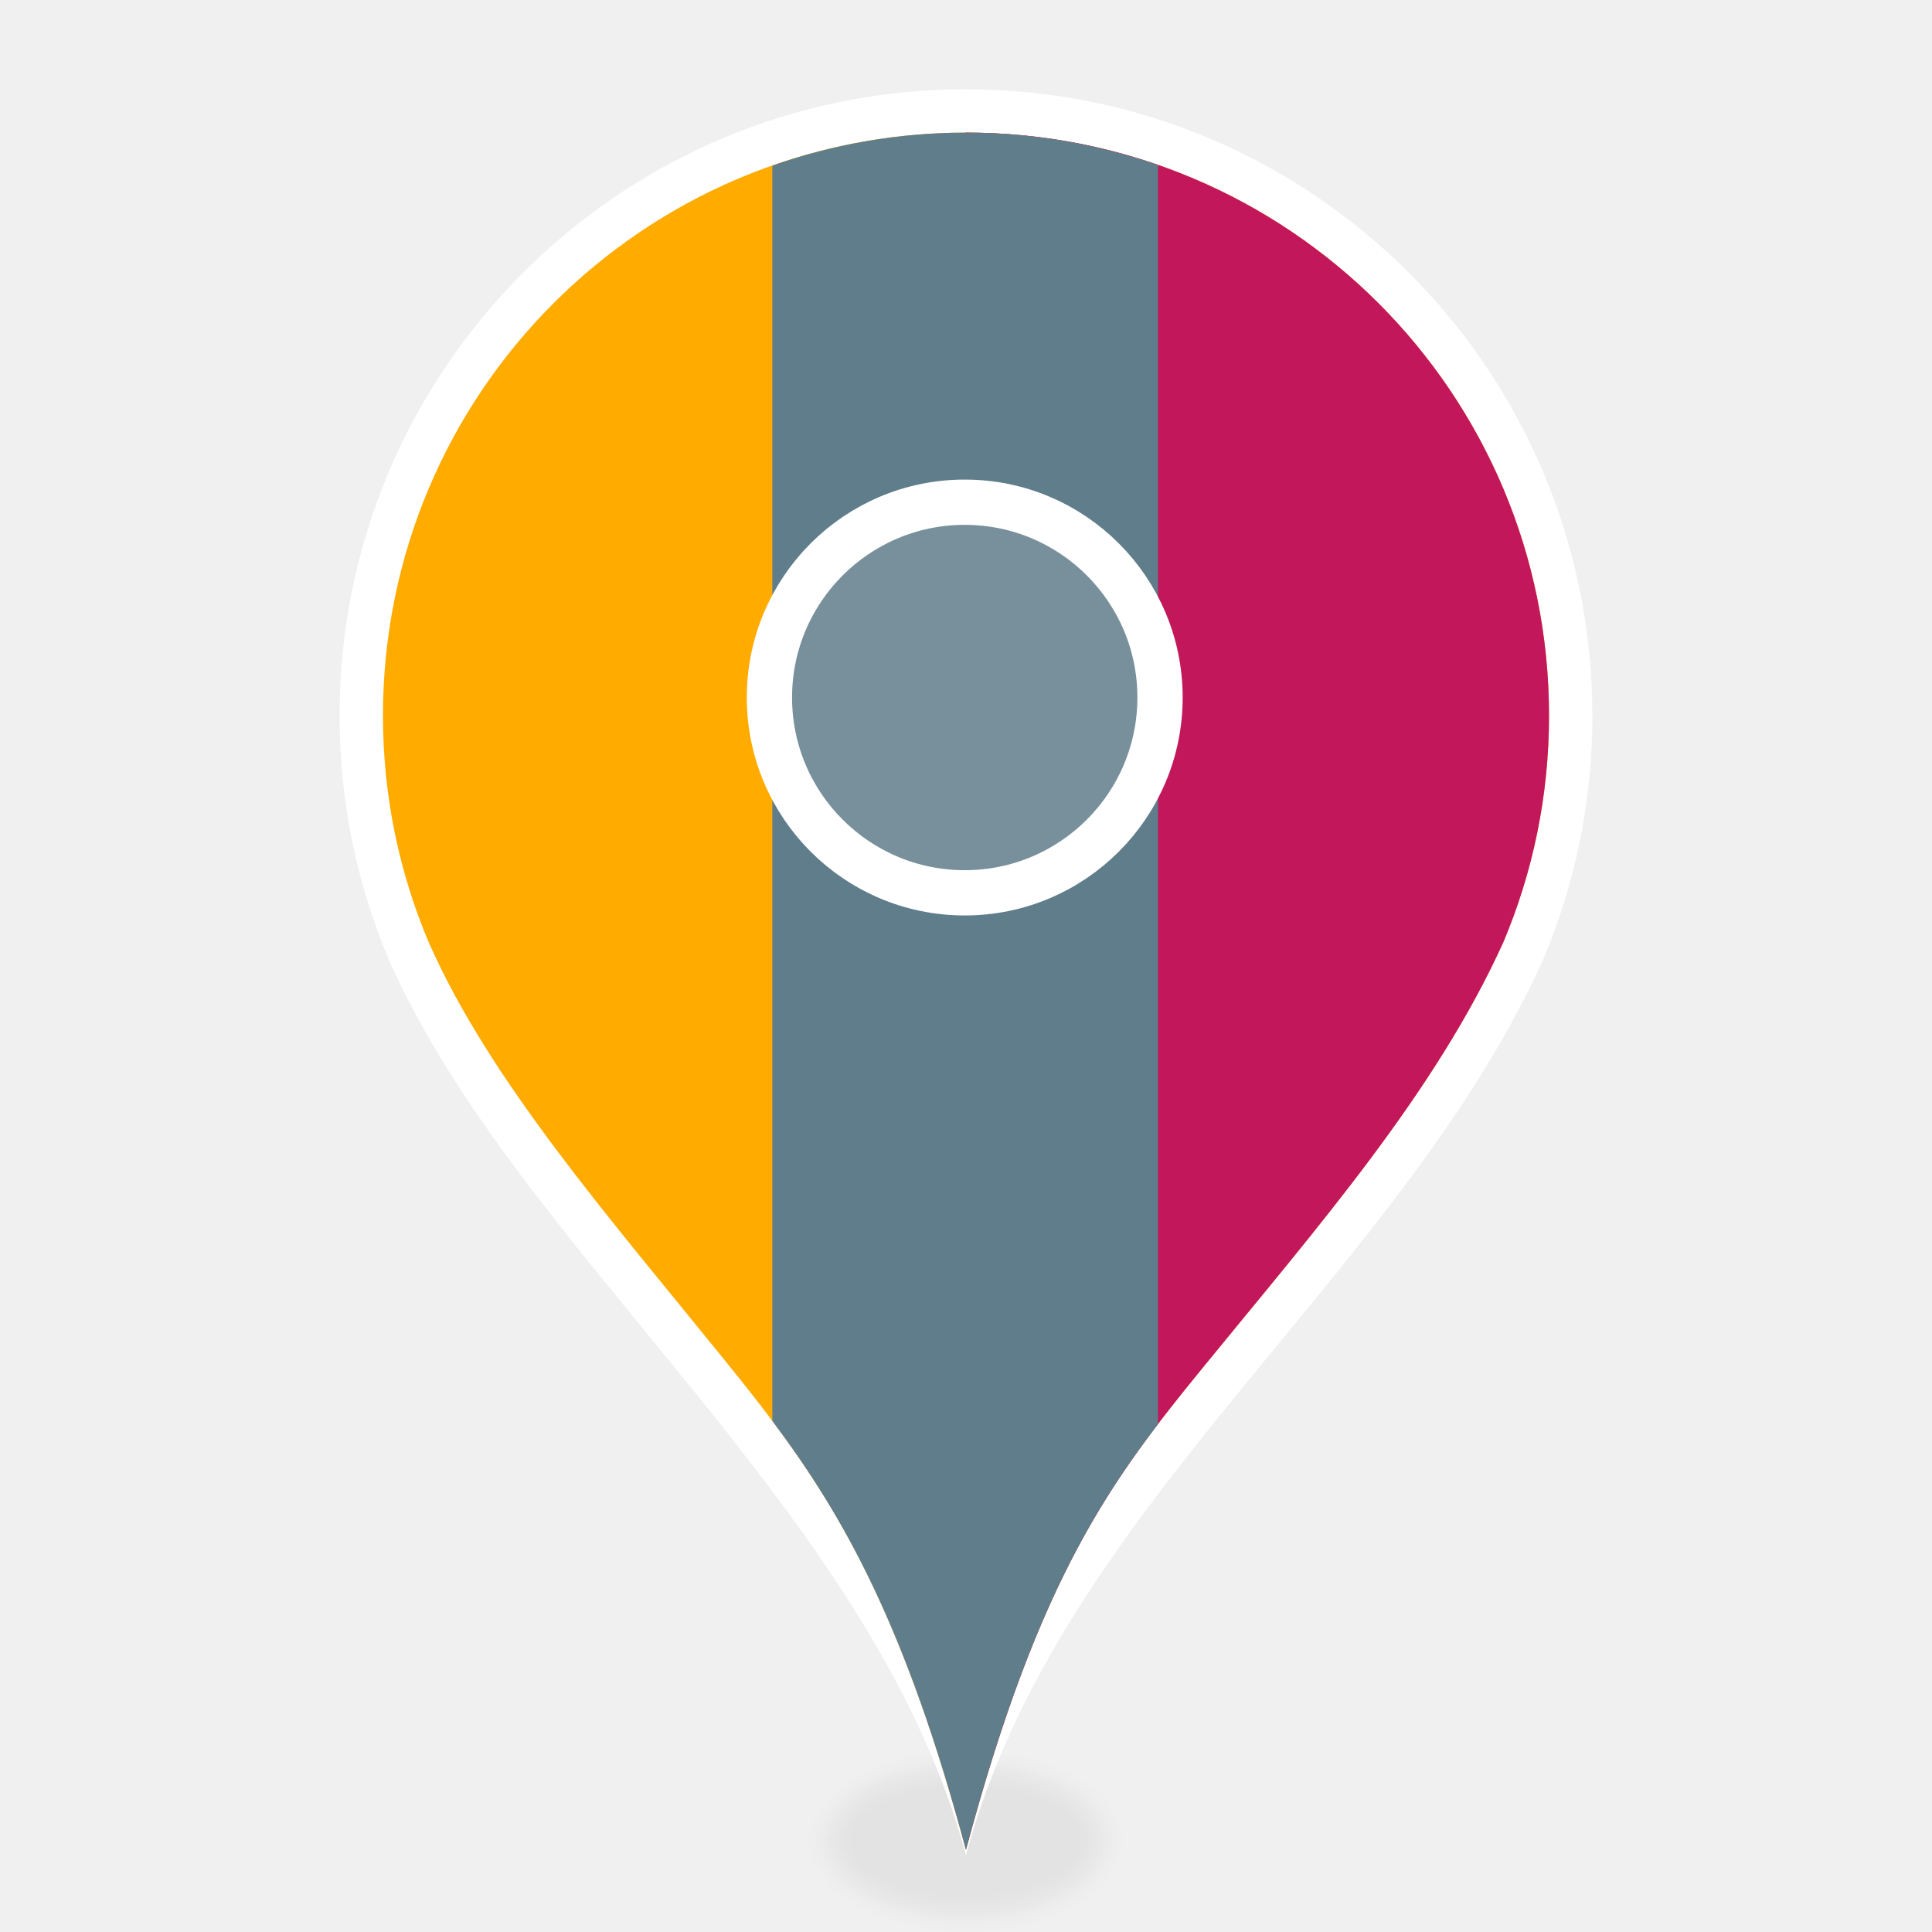
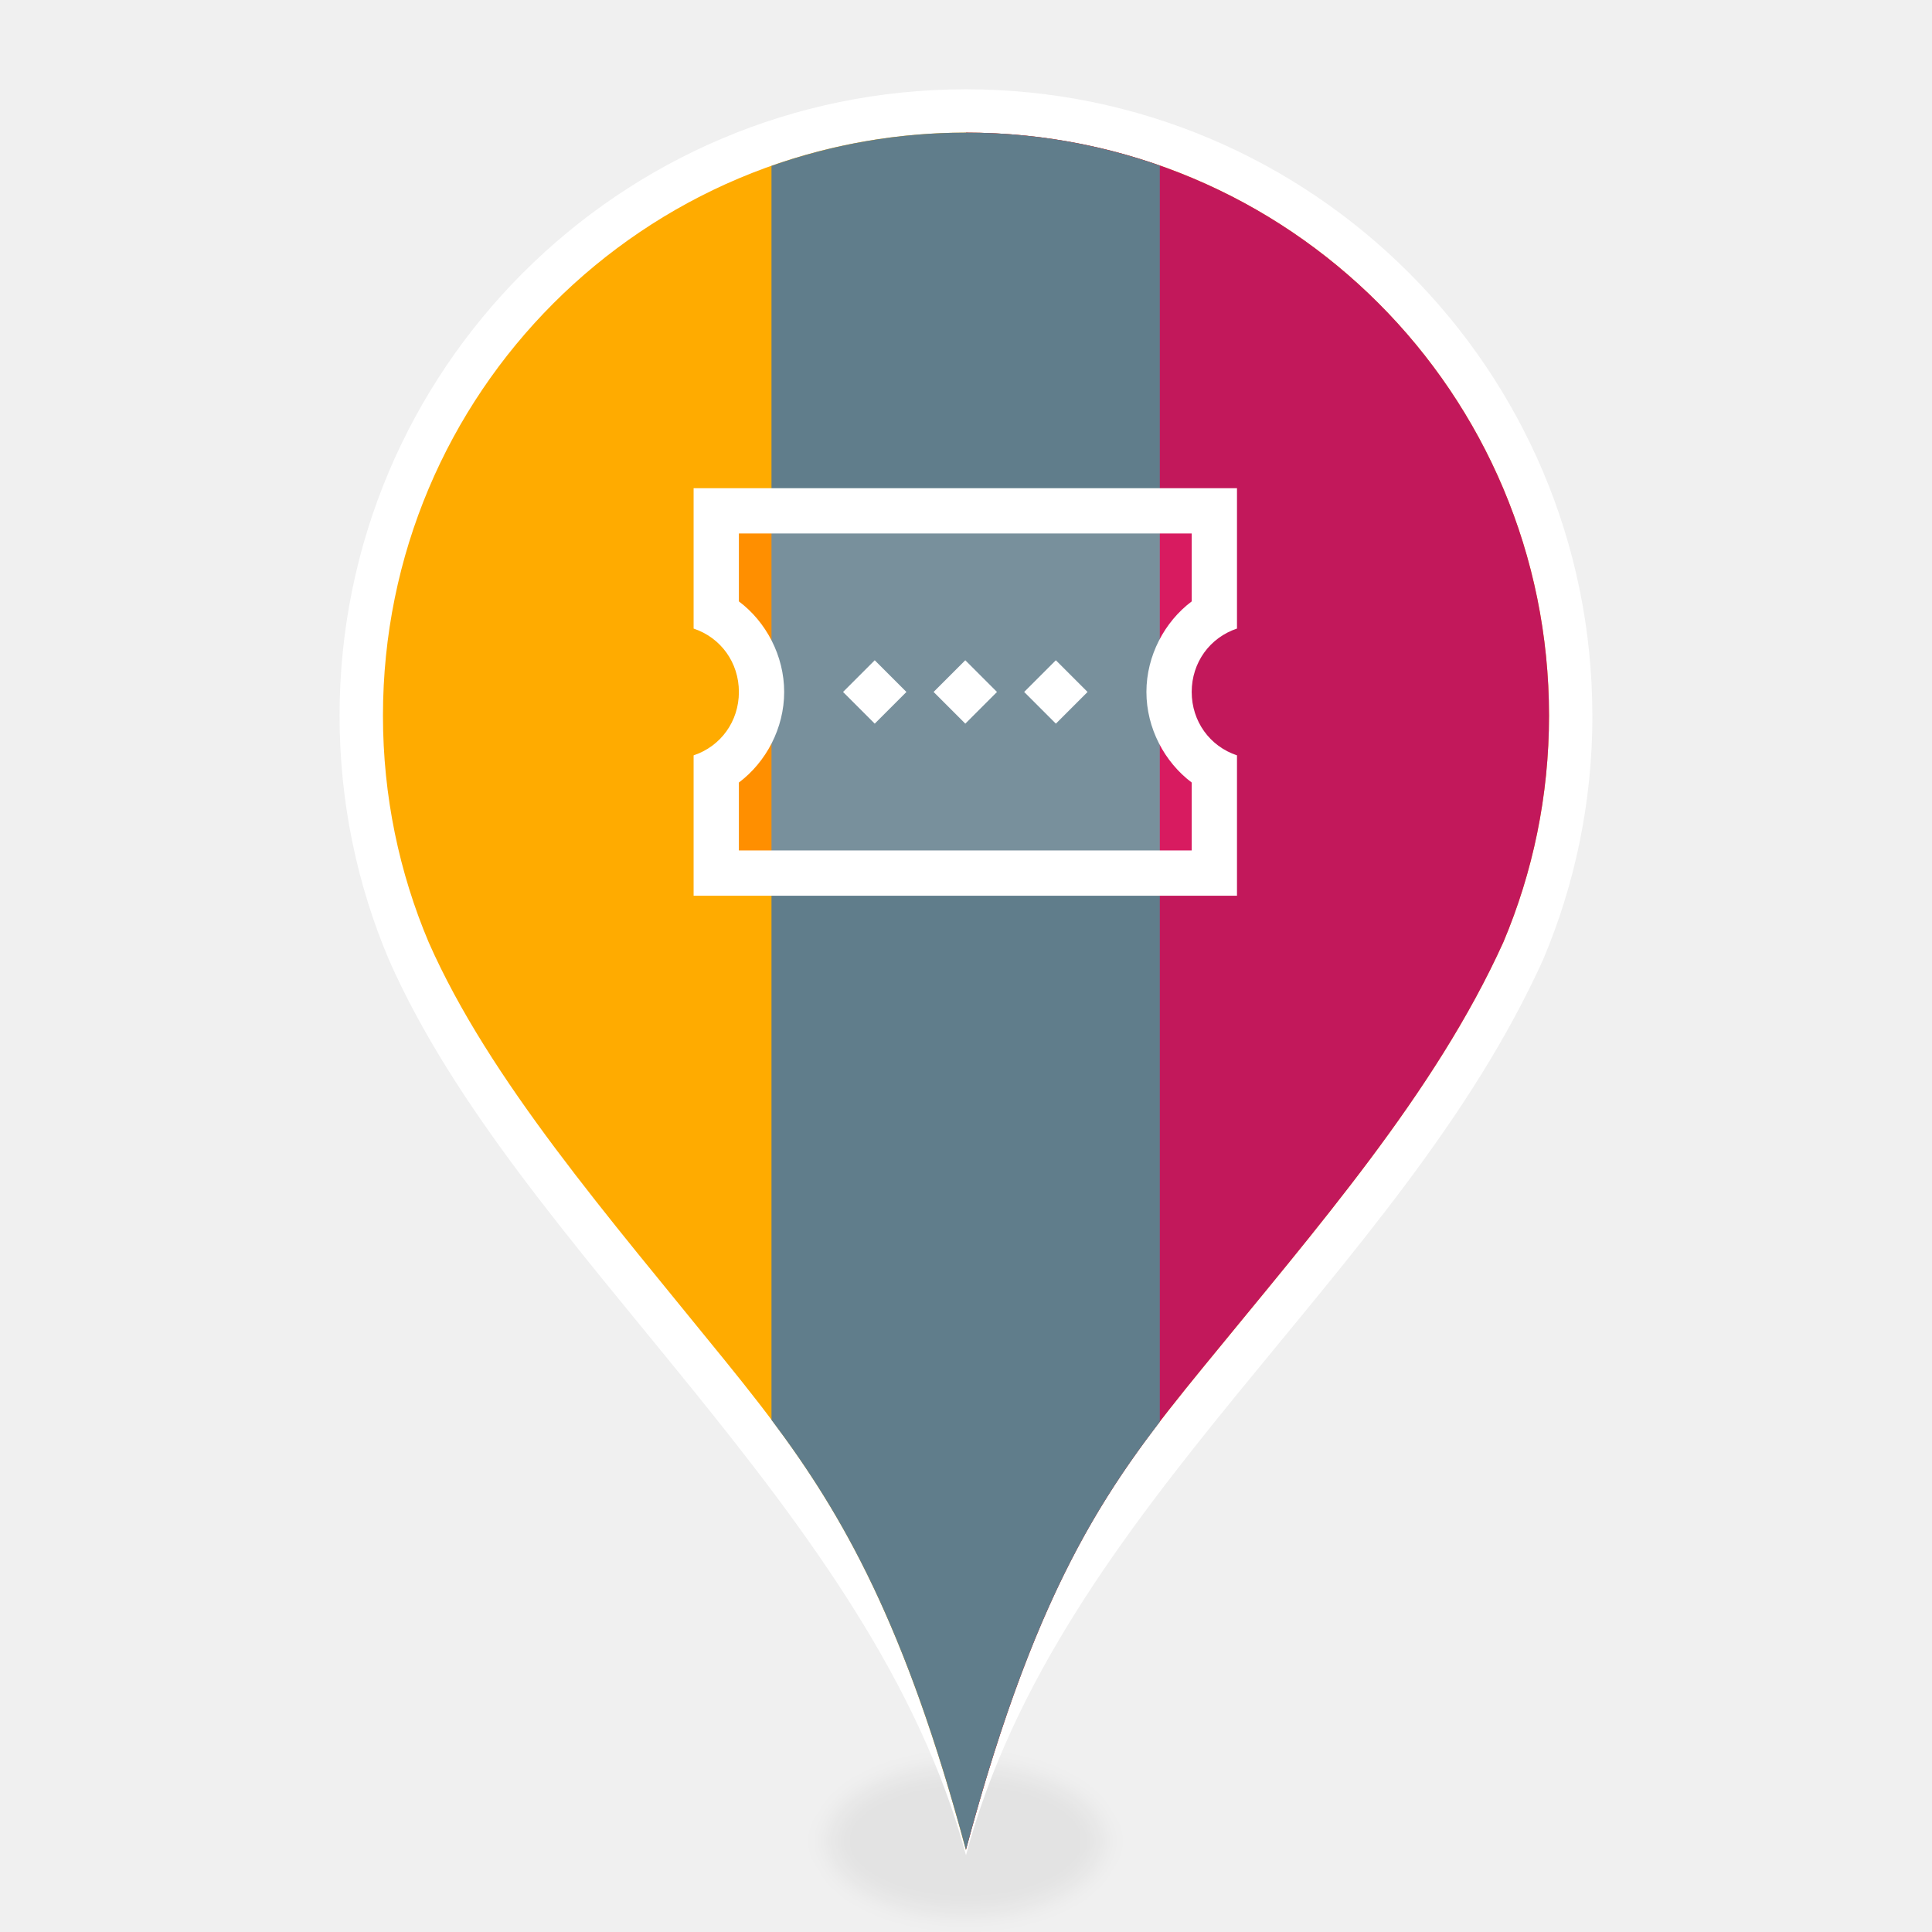
<svg xmlns="http://www.w3.org/2000/svg" width="256" height="256" viewBox="0 0 67.733 67.733" version="1.1" id="svg8">
  <defs id="defs2">
    <linearGradient id="linearGradient872">
      <stop offset="0" id="stop868" style="stop-color:#ad1457;stop-opacity:1" />
      <stop offset="1" id="stop870" style="stop-color:#ad1457;stop-opacity:0" />
    </linearGradient>
    <linearGradient id="linearGradient1301">
      <stop offset="0" id="stop1297" style="stop-color:#546e7a;stop-opacity:1" />
      <stop offset="1" id="stop1299" style="stop-color:#546e7a;stop-opacity:0" />
    </linearGradient>
    <linearGradient id="linearGradient1279">
      <stop offset="0" id="stop1275" style="stop-color:#ff8f00;stop-opacity:1" />
      <stop offset="1" id="stop1277" style="stop-color:#ff8f00;stop-opacity:0" />
    </linearGradient>
    <mask id="mask-2" maskContentUnits="userSpaceOnUse" maskUnits="objectBoundingBox" x="0" y="0" width="3" height="8" fill="white">
      <rect rx="0.105" height="0.56" width="0.21" y="0.77" x="0" id="use7" stroke-width="0.07" />
    </mask>
    <mask id="mask-4" maskContentUnits="userSpaceOnUse" maskUnits="objectBoundingBox" x="0" y="0" width="3" height="8" fill="white">
      <rect rx="0.105" height="0.56" width="0.21" y="0.77" x="0.07" id="use11" stroke-width="0.07" />
    </mask>
    <rect rx="1.5" height="8" width="3" y="11" x="0" id="path-1" />
    <mask fill="white" height="8" width="3" y="0" x="0" maskUnits="objectBoundingBox" maskContentUnits="userSpaceOnUse" id="mask-2-5">
      <use id="use1160" />
    </mask>
    <rect rx="1.5" height="8" width="3" y="11" x="1" id="path-3" />
    <mask fill="white" height="8" width="3" y="0" x="0" maskUnits="objectBoundingBox" maskContentUnits="userSpaceOnUse" id="mask-4-0">
      <use id="use1164" />
    </mask>
    <linearGradient id="linearGradient1281" x1="33.863" y1="307.041" x2="33.863" y2="266.972" gradientUnits="userSpaceOnUse" />
    <linearGradient id="linearGradient1303" x1="33.863" y1="307.093" x2="33.863" y2="267.068" gradientUnits="userSpaceOnUse" gradientTransform="matrix(3.779528,0,0,3.779528,0,-866.5195)" />
    <filter id="filter1474" x="-0.109" width="1.217" y="-0.176" height="1.351" color-interpolation-filters="sRGB">
      <feGaussianBlur stdDeviation="0.673" id="feGaussianBlur1476" />
    </filter>
    <linearGradient id="linearGradient874" x1="33.867" y1="306.97" x2="33.867" y2="266.796" gradientUnits="userSpaceOnUse" gradientTransform="matrix(3.779528,0,0,3.779528,0,-866.5195)" />
  </defs>
+   <g id="layer2" display="none">
+     <rect id="rect823" width="82.166" height="98.909" x="-6.511" y="-16.189" fill="#000" />
+   </g>
  <g id="layer4">
    <ellipse id="path1352" cx="33.848" cy="65.898" rx="7.442" ry="4.599" transform="matrix(0.6422603,0,0,0.5580767,12.11123,27.76524)" style="fill-opacity:0.055;fill:#000;filter:url(#filter1474)" />
  </g>
  <g transform="translate(0,-229.2666)" id="g825">
    <path id="path1222" d="m55.827 254.357c-0 3.032-0.615 5.921-1.726 8.548-5.051 11.171-16.958 19.175-20.235 31.404-3.254-12.146-15.697-21.098-20.235-31.404-1.111-2.627-1.726-5.516-1.726-8.548-0-12.128 9.832-21.96 21.96-21.96 12.128 0 21.96 9.832 21.96 21.96z" fill="#fff" />
  </g>
  <g id="g1248" transform="translate(0,-229.2666)">
    <path id="path1263" d="m33.867 233.916c-11.307 0-20.441 9.134-20.441 20.441 0 2.824 0.573 5.507 1.605 7.949 2.13 4.828 6.274 9.582 10.381 14.654 3.222 3.979 5.896 7.627 8.451 17.161 2.585-9.648 5.111-12.99 8.277-16.872 4.038-4.951 8.166-9.658 10.564-14.951 1.03-2.44 1.602-5.12 1.602-7.941 0-11.307-9.132-20.441-20.439-20.441z" fill="#ffab00" />
    <path d="m33.867 233.916c-11.307 0-20.441 9.134-20.441 20.441 0 2.824 0.573 5.507 1.605 7.949 2.13 4.828 6.274 9.582 10.381 14.654 3.222 3.979 5.896 7.627 8.451 17.161 2.585-9.648 5.111-12.99 8.277-16.872 4.038-4.951 8.166-9.658 10.564-14.951 1.03-2.44 1.602-5.12 1.602-7.941 0-11.307-9.132-20.441-20.439-20.441z" id="path1273" fill="url(#linearGradient1281)" />
  </g>
+   <g id="layer5" display="none">
+     <path d="m25.562 25.779h16.616c-0.316 2.417-1.13 4.743-4.445 6.615h-7.885c-2.845-1.567-4.197-3.807-4.286-6.615z" id="path1322" fill="#ff8f00" />
+     <path class="st0" d="m39.108 23.133 3.889-3.731-0.953-1.032-5.318 4.763zm0.873-7.064-1.27-0.714-5.239 7.779h1.905zm-15.716 8.652 0.079 0.476c0.317 3.413 2.461 6.588 5.556 7.937l0.079 0.318h7.62l0.159-0.476c3.096-1.429 5.239-4.207 5.556-7.541v-0.714zm12.938 7.144h-6.826c-2.222-0.794-3.81-3.175-4.286-5.556H41.648c-0.556 2.381-2.223 4.763-4.445 5.556z" id="path4" style="fill:#fff;stroke-width:0.794" />
+   </g>
+   <g id="layer6" display="none">
+     <path d="m28.803 17.983h10.186c2.254 3.659 0.754 9.493-5.09 9.92-5.484-0.686-7.606-5.272-5.097-9.92z" id="path1331" fill="#78909c" />
+     <path class="st0" d="m38.936 26.768c1.349-1.429 2.064-3.254 2.064-5.08 0-1.588-0.476-3.175-1.587-4.445-0.159-0.238-0.397-0.317-0.635-0.317h-9.842c-0.238 0-0.476 0.079-0.635 0.317-1.111 1.27-1.588 2.857-1.588 4.445 0 1.826 0.714 3.651 2.064 5.08 1.191 1.191 2.699 1.905 4.286 2.064v5.556h-3.175v1.588h7.937v-1.588h-3.175v-5.636c1.587-0.159 3.096-0.794 4.286-1.984zm-8.969-1.191c-1.984-1.905-2.222-4.683-0.635-7.064h9.128c1.508 2.381 1.27 5.159-0.635 7.064-2.222 2.222-5.715 2.222-7.858 0zm1.508-3.889h-1.587c0 0.794 0.397 2.064 1.191 2.778 0.714 0.794 1.746 1.191 2.778 1.191v-1.587c-0.635 0-1.27-0.238-1.667-0.714-0.476-0.397-0.714-0.873-0.714-1.667z" id="path4-8" style="fill:#fff;stroke-width:0.794" />
+   </g>
  <g id="g1261" transform="translate(0,-229.2666)">
    <path d="M128 17.572V245.074c9.765-36.424 19.311-49.057 31.271-63.721 15.262-18.711 30.865-36.503 39.93-56.508 3.892-9.222 6.053-19.35 6.053-30.014 0-42.736-34.517-77.26-77.252-77.26-0.001 0-0.001 0-0.002 0z" transform="matrix(0.2645833,0,0,0.2645833,0,229.2666)" id="path1259" fill="#c2185b" />
    <path d="M128 17.572V245.074c9.765-36.424 19.311-49.057 31.271-63.721 15.262-18.711 30.865-36.503 39.93-56.508 3.892-9.222 6.053-19.35 6.053-30.014 0-42.736-34.517-77.26-77.252-77.26-0.001 0-0.001 0-0.002 0z" transform="matrix(0.2645833,0,0,0.2645833,0,229.2666)" id="path866" fill="url(#linearGradient874)" />
  </g>
  <g transform="translate(0,-229.2666)" id="g1257">
-     <path d="m128.002 17.572c-9.004 0-17.635 1.55-25.664 4.369V188.283c9.455 12.614 17.706 27.198 25.648 56.84 8.129-30.338 16.109-44.176 25.451-56.42V21.863c-7.964-2.768-16.516-4.291-25.436-4.291z" transform="matrix(0.2645833,0,0,0.2645833,0,229.2666)" id="path1255" fill="#607d8b" />
-     <path d="m128.002 17.572c-9.004 0-17.635 1.55-25.664 4.369V188.283c9.455 12.614 17.706 27.198 25.648 56.84 8.129-30.338 16.109-44.176 25.451-56.42V21.863c-7.964-2.768-16.516-4.291-25.436-4.291z" transform="matrix(0.2645833,0,0,0.2645833,0,229.2666)" id="path1295" fill="url(#linearGradient1303)" />
+     <path d="m128.002 17.572c-9.046 0-17.717 1.562-25.777 4.406V188.135c9.502 12.648 17.788 27.229 25.762 56.988 8.199-30.598 16.247-44.412 25.693-56.734V21.945c-8.032-2.822-16.669-4.373-25.678-4.373z" transform="matrix(0.2645833,0,0,0.2645833,0,229.2666)" id="path1255" fill="#607d8b" />
+     <path d="m128.002 17.572c-9.046 0-17.717 1.562-25.777 4.406V188.135c9.502 12.648 17.788 27.229 25.762 56.988 8.199-30.598 16.247-44.412 25.693-56.734V21.945c-8.032-2.822-16.669-4.373-25.678-4.373z" transform="matrix(0.2645833,0,0,0.2645833,0,229.2666)" id="path1295" fill="url(#linearGradient1303)" />
  </g>
-   <g id="layer6">
-     <circle id="path873" cx="33.796" cy="24.377" r="6.511" fill="#78909c" />
+   <g id="layer7">
+     <path d="m25.375 18.174h16.933v3.44c-2.25 2.197-1.274 3.773 0 5.292v3.44H25.375v-3.44c1.365-1.479 1.922-3.127 0-5.292z" id="path1344" fill="#ff8f00" />
+     <path d="m128 68.688v46h31.906v-13c-4.813-5.741-8.504-11.698 0-20v-13z" transform="scale(0.2645833)" id="path888" fill="#d81b60" />
+     <path d="m102.225 68.688v46h51.455v-46z" transform="scale(0.2645833)" id="path880" fill="#78909c" />
+     <g transform="matrix(0.79375,0,0,0.79375,24.31686,14.73398)" id="g8" fill="#fff">
+       <path class="st0" d="M24 9.2V3H0v6.2c1.2 0.4 2 1.5 2 2.8 0 1.3-0.8 2.4-2 2.8V21H24V14.8C22.8 14.4 22 13.3 22 12 22 10.7 22.8 9.6 24 9.2ZM22 8c-1.2 0.9-2 2.4-2 4 0 1.6 0.8 3.1 2 4v3H2V16C3.2 15.1 4 13.6 4 12 4 10.4 3.2 8.9 2 8V5h20z" id="path4-9" fill="#fff" />
+       <path class="st0" d="M10.6 12 12 13.4 13.4 12 12 10.6ZM16 10.6 14.6 12 16 13.4 17.4 12ZM6.6 12 8 13.4 9.4 12 8 10.6Z" id="path6" fill="#fff" />
+     </g>
  </g>
-   <g id="layer1">
-     <circle id="path867" cx="33.822" cy="24.454" r="6.847" style="fill:none;stroke-linecap:round;stroke-linejoin:round;stroke-width:1.587;stroke:#fff" />
+   <g transform="translate(0,-229.2666)" id="g4518" style="display:none;opacity:0.5">
+     <circle r="7.408" cy="253.6" cx="33.867" id="circle4516" fill="#fff" />
  </g>
</svg>
